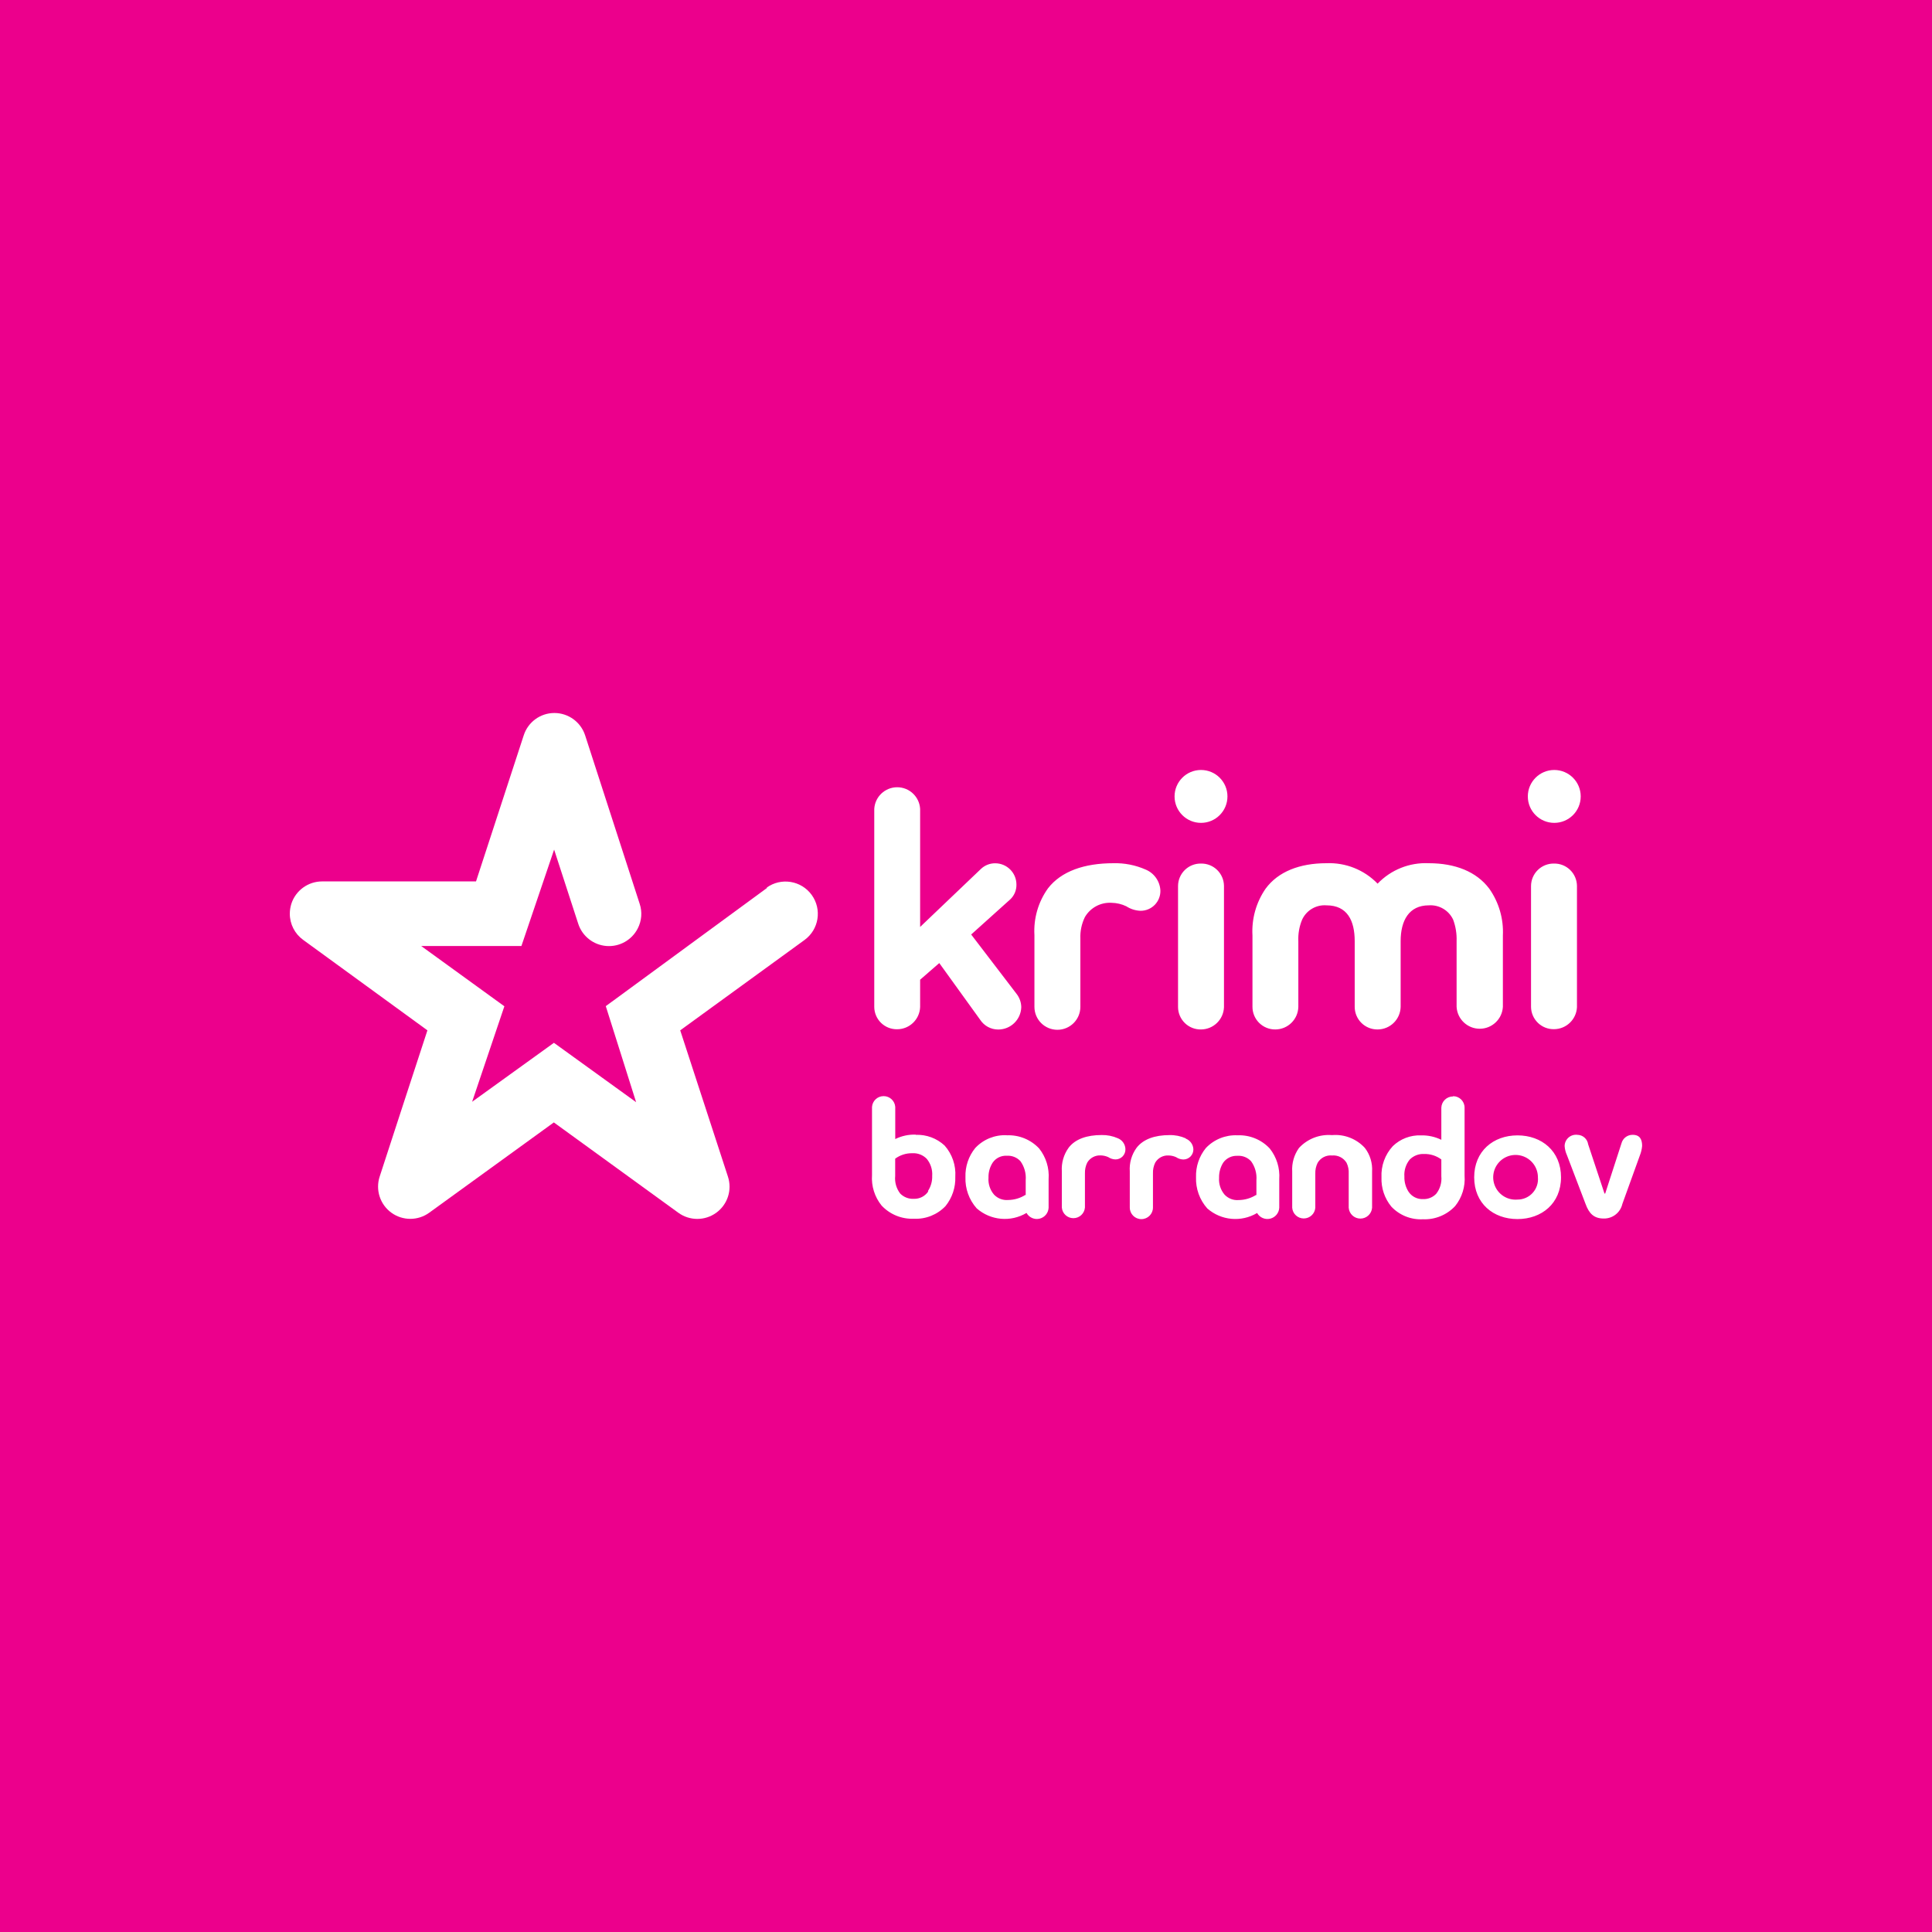
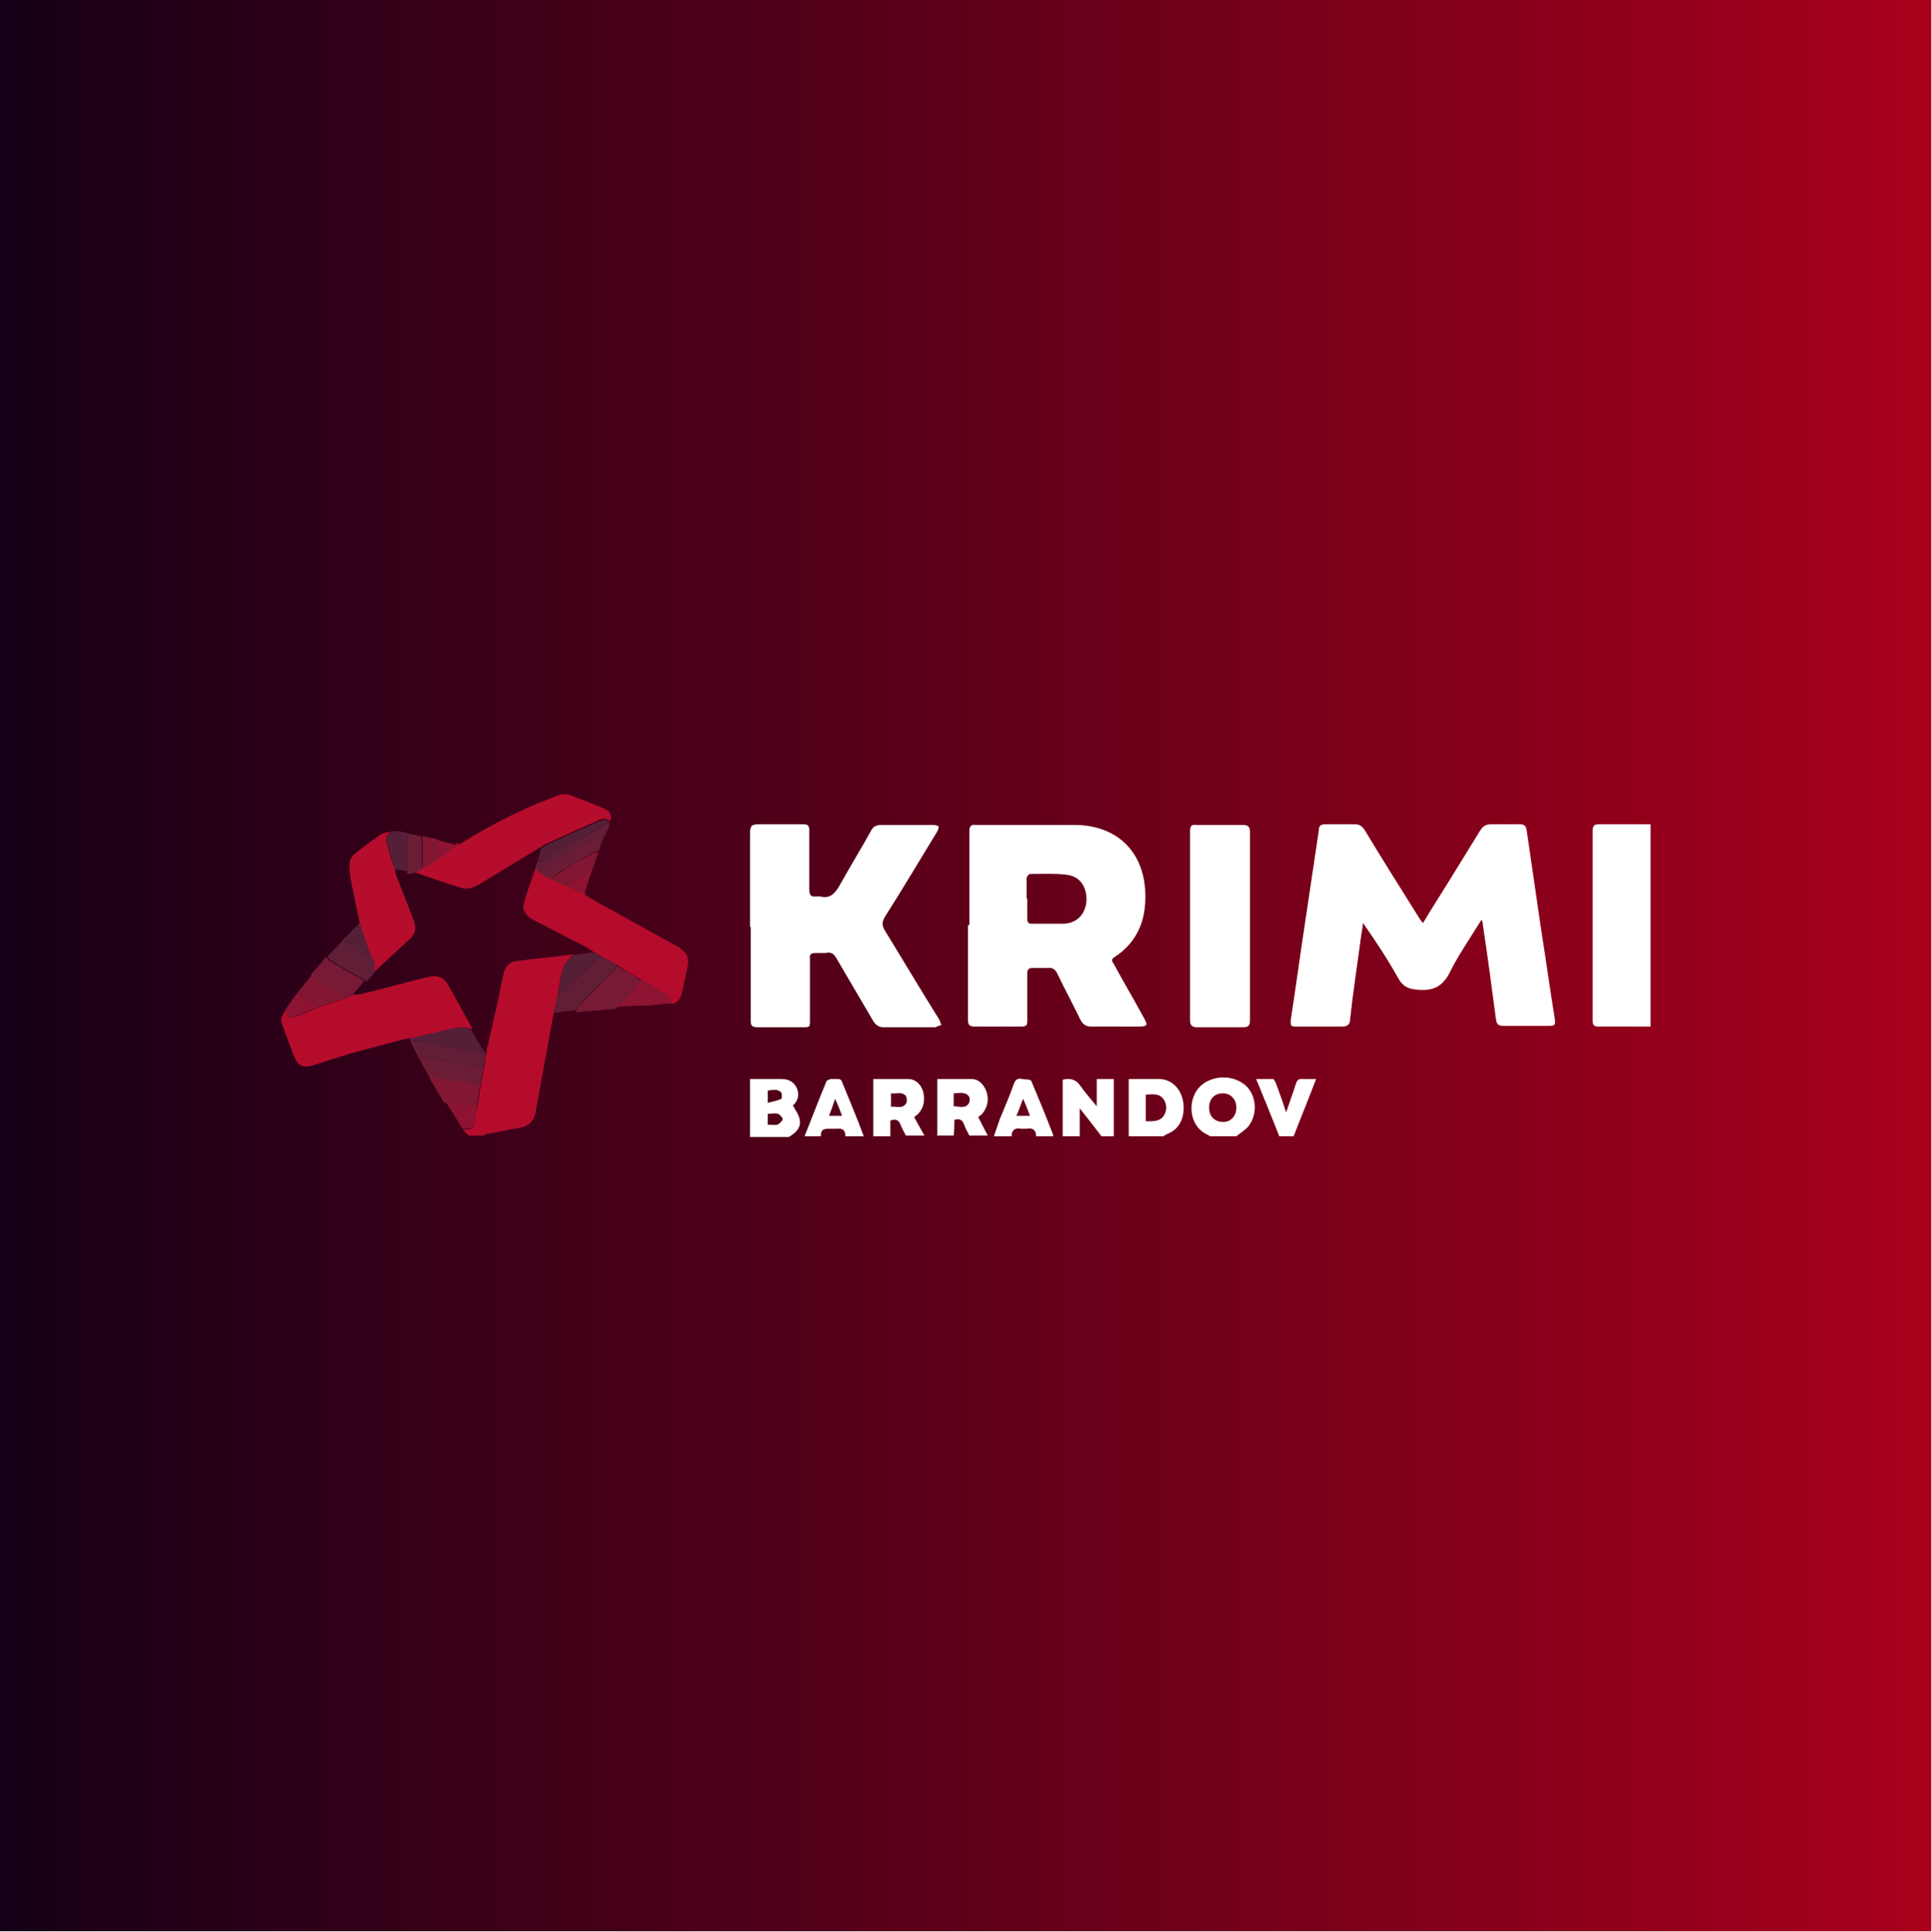
- <svg xmlns="http://www.w3.org/2000/svg" viewBox="0 0 283.46 283.46">
+ <svg xmlns="http://www.w3.org/2000/svg" version="1.1" viewBox="0 0 283.5 283.5">
  <defs>
-     <style>.cls-1{fill:#ec008c;}.cls-2{fill:#fff;}</style>
+     <style>
+       .cls-1 {
+         fill: #551f38;
+       }
+ 
+       .cls-2 {
+         fill: #8d1432;
+       }
+ 
+       .cls-3 {
+         fill: #b60d2c;
+       }
+ 
+       .cls-4 {
+         fill: #6c1d36;
+       }
+ 
+       .cls-5 {
+         fill: #761a35;
+       }
+ 
+       .cls-6 {
+         fill: #811732;
+       }
+ 
+       .cls-7 {
+         fill: #8d1332;
+       }
+ 
+       .cls-8 {
+         fill: #fff;
+       }
+ 
+       .cls-9 {
+         fill: #b50c2c;
+       }
+ 
+       .cls-10 {
+         fill: url(#Nepojmenovaný_přechod_3);
+       }
+ 
+       .cls-11 {
+         fill: #601e37;
+       }
+ 
+       .cls-12 {
+         fill: #b60c2c;
+       }
+     </style>
+     <linearGradient id="Nepojmenovaný_přechod_3" data-name="Nepojmenovaný přechod 3" x1="0" y1="495.8" x2="283.5" y2="495.8" gradientTransform="translate(0 -354)" gradientUnits="userSpaceOnUse">
+       <stop offset="0" stop-color="#160017" />
+       <stop offset="1" stop-color="#a8001b" />
+     </linearGradient>
  </defs>
-   <g id="Layer_2" data-name="Layer 2">
-     <g id="Barrandov">
-       <g id="barrandovkrimi">
-         <rect class="cls-1" width="283.46" height="283.46" />
-         <g id="logo">
-           <path class="cls-2" d="M222.64,176a3.28,3.28,0,1,1,3-3.27,3,3,0,0,1-3,3.27m0-9.42c-3.55,0-6.35,2.32-6.35,6.15s2.8,6.13,6.35,6.13,6.39-2.29,6.39-6.13-2.83-6.15-6.39-6.15m-11.17,6a3.59,3.59,0,0,1-.76,2.58,2.53,2.53,0,0,1-1.93.77,2.43,2.43,0,0,1-2.12-1.08,3.89,3.89,0,0,1-.61-2.22,3.54,3.54,0,0,1,.78-2.5,2.77,2.77,0,0,1,2.12-.82,4.08,4.08,0,0,1,2.52.8Zm1.71-11.71a1.71,1.71,0,0,0-1.71,1.64v4.72a6.47,6.47,0,0,0-3-.65,5.63,5.63,0,0,0-4.12,1.58,6.3,6.3,0,0,0-1.66,4.58,6.37,6.37,0,0,0,1.45,4.3,5.93,5.93,0,0,0,4.62,1.85,6.13,6.13,0,0,0,4.74-1.94,6.38,6.38,0,0,0,1.38-4.47v-10a1.68,1.68,0,0,0-1.68-1.65m-17.79,5.71a5.94,5.94,0,0,0-4.82,1.88,5.39,5.39,0,0,0-1,3.48v5.3a1.7,1.7,0,0,0,3.39,0v-5a3.31,3.31,0,0,1,.34-1.59,2.21,2.21,0,0,1,2.12-1.08,2.26,2.26,0,0,1,2.13,1.08,3.23,3.23,0,0,1,.31,1.59v5a1.72,1.72,0,0,0,3.43,0v-5.3a5.17,5.17,0,0,0-1.06-3.48,5.87,5.87,0,0,0-4.81-1.88m-11.15,8.78a4.87,4.87,0,0,1-2.55.75,2.55,2.55,0,0,1-2.06-.78,3.46,3.46,0,0,1-.82-2.49,4,4,0,0,1,.61-2.22,2.41,2.41,0,0,1,2.09-1,2.48,2.48,0,0,1,2,.8,4.19,4.19,0,0,1,.78,2.78v2.21Zm-2.73-8.75a6,6,0,0,0-4.64,1.87,6.43,6.43,0,0,0-1.44,4.28,6.53,6.53,0,0,0,1.65,4.58,6.24,6.24,0,0,0,7.31.67,1.74,1.74,0,0,0,3.25-.77V173a6.49,6.49,0,0,0-1.4-4.5,6.13,6.13,0,0,0-4.73-1.93m-7.6.44a5.53,5.53,0,0,0-2.37-.47c-2.15,0-3.85.59-4.83,1.86a5.28,5.28,0,0,0-1,3.47v5.3a1.7,1.7,0,0,0,3.4,0v-5a3.34,3.34,0,0,1,.33-1.59,2.14,2.14,0,0,1,2-1.05,2.76,2.76,0,0,1,1.07.25,2,2,0,0,0,1.06.34,1.47,1.47,0,0,0,1.47-1.52,1.76,1.76,0,0,0-1.11-1.54M164,167a5.63,5.63,0,0,0-2.37-.47c-2.17,0-3.87.59-4.84,1.86a5.34,5.34,0,0,0-1,3.47v5.3a1.7,1.7,0,0,0,3.39,0v-5a3.34,3.34,0,0,1,.34-1.59,2.17,2.17,0,0,1,2-1.05,2.82,2.82,0,0,1,1.08.25,2,2,0,0,0,1.06.34,1.46,1.46,0,0,0,1.46-1.52A1.77,1.77,0,0,0,164,167m-13.55,8.31a4.81,4.81,0,0,1-2.54.75,2.55,2.55,0,0,1-2.06-.78,3.42,3.42,0,0,1-.82-2.49,3.88,3.88,0,0,1,.62-2.22,2.35,2.35,0,0,1,2.07-1,2.49,2.49,0,0,1,2,.8,4.2,4.2,0,0,1,.77,2.78v2.21Zm-2.73-8.75a5.93,5.93,0,0,0-4.63,1.87,6.43,6.43,0,0,0-1.44,4.28,6.53,6.53,0,0,0,1.65,4.58,6.24,6.24,0,0,0,7.31.67,1.73,1.73,0,0,0,3.24-.77V173a6.48,6.48,0,0,0-1.39-4.5,6.14,6.14,0,0,0-4.74-1.93m-11.53,8.24a2.45,2.45,0,0,1-2.11,1.08,2.61,2.61,0,0,1-2-.77,3.64,3.64,0,0,1-.74-2.58V170a4.1,4.1,0,0,1,2.52-.8,2.72,2.72,0,0,1,2.11.82,3.54,3.54,0,0,1,.8,2.5,3.81,3.81,0,0,1-.62,2.22m-1.8-8.27a6.31,6.31,0,0,0-3,.65v-4.72a1.71,1.71,0,0,0-3.41,0v10a6.4,6.4,0,0,0,1.4,4.47,6.13,6.13,0,0,0,4.74,1.94,6,6,0,0,0,4.64-1.85,6.48,6.48,0,0,0,1.44-4.31,6.29,6.29,0,0,0-1.57-4.58,5.9,5.9,0,0,0-4.23-1.57m105.19,0a1.67,1.67,0,0,0-1.65,1.25l-2.39,7.37h-.1l-2.4-7.23a1.62,1.62,0,0,0-1.57-1.39,1.67,1.67,0,0,0-1.88,1.65,3.78,3.78,0,0,0,.33,1.31l2.74,7.18c.51,1.39,1.21,2.14,2.67,2.14a2.75,2.75,0,0,0,2.73-2.14l2.57-7.12a4.9,4.9,0,0,0,.33-1.39c0-.9-.29-1.63-1.38-1.63" />
-           <path class="cls-2" d="M112.56,130.26,88.88,147.62l4.45,14.09L81.27,153l-12,8.65L74,147.64l-12.2-8.84H76.5l4.8-14.15,3.54,10.89a4.74,4.74,0,0,0,8.73.68,4.65,4.65,0,0,0,.28-3.62l-8-24.71a4.75,4.75,0,0,0-4.51-3.28h0a4.72,4.72,0,0,0-4.5,3.28l-7,21.43H47.26a4.75,4.75,0,0,0-4.51,3.27,5,5,0,0,0-.23,1.47,4.73,4.73,0,0,0,1.95,3.83s17.43,12.68,18.24,13.28c-.07.17-7,21.44-7,21.44a4.73,4.73,0,0,0,7.29,5.3l18.26-13.23,18.26,13.25a4.73,4.73,0,0,0,5.57,0h0a4.72,4.72,0,0,0,1.71-5.3l-7-21.46,18.23-13.25a4.74,4.74,0,1,0-5.56-7.68" />
-           <path class="cls-2" d="M142.49,137.11l6.63,8.67a3.26,3.26,0,0,1,.72,2,3.38,3.38,0,0,1-3.37,3.27,3.16,3.16,0,0,1-2.66-1.43l-6-8.32L135,143.74v4a3.38,3.38,0,0,1-3.37,3.27,3.3,3.3,0,0,1-3.36-3.27V118.69a3.37,3.37,0,0,1,6.73,0V136l8.93-8.52a3,3,0,0,1,2.09-.82,3.12,3.12,0,0,1,3.11,3.11,2.9,2.9,0,0,1-.87,2.15Zm16.68-2.55a6.6,6.6,0,0,0-.66,3.16v10a3.37,3.37,0,0,1-6.74,0V137.21a10.71,10.71,0,0,1,2-6.89c1.94-2.49,5.31-3.67,9.59-3.67a11,11,0,0,1,4.7.92,3.52,3.52,0,0,1,2.19,3.06,2.9,2.9,0,0,1-2.91,3,4.1,4.1,0,0,1-2.09-.66,5.19,5.19,0,0,0-2.14-.51A4.23,4.23,0,0,0,159.17,134.56Zm13.16-17.7a3.88,3.88,0,1,1,3.88,3.87A3.88,3.88,0,0,1,172.33,116.86Zm3.88,9.84a3.31,3.31,0,0,1,3.37,3.27v17.8a3.39,3.39,0,0,1-3.37,3.27,3.31,3.31,0,0,1-3.37-3.27V130A3.31,3.31,0,0,1,176.21,126.7Zm22.55,11.38c0-3-1.08-5.25-4.14-5.25a3.63,3.63,0,0,0-3.57,2.09,7.3,7.3,0,0,0-.56,3.16v9.64a3.39,3.39,0,0,1-3.37,3.32,3.32,3.32,0,0,1-3.36-3.32V137.26a11,11,0,0,1,1.93-6.88c1.84-2.5,5-3.73,8.93-3.73a9.86,9.86,0,0,1,7.5,3,9.74,9.74,0,0,1,7.5-3c3.88,0,7,1.23,8.88,3.73a11,11,0,0,1,2,6.88v10.46a3.4,3.4,0,0,1-6.79,0v-9.64a8.18,8.18,0,0,0-.51-3.16,3.66,3.66,0,0,0-3.57-2.09c-2.91,0-4.13,2.24-4.13,5.25v9.64a3.39,3.39,0,0,1-3.37,3.32,3.32,3.32,0,0,1-3.37-3.32v-9.64Zm25.4-21.22a3.88,3.88,0,1,1,3.88,3.87A3.88,3.88,0,0,1,224.16,116.86ZM228,126.7a3.31,3.31,0,0,1,3.37,3.27v17.8A3.39,3.39,0,0,1,228,151a3.31,3.31,0,0,1-3.37-3.27V130A3.31,3.31,0,0,1,228,126.7Z" />
-         </g>
+   <g>
+     <g id="Vrstva_1">
+       <g id="Vrstva_1-2-2">
+         <rect class="cls-10" width="283.5" height="283.5" />
+       </g>
+       <g>
+         <path class="cls-8" d="M242.3,150.7c-2.5,0-5.1,0-7.6,0-.7,0-.9-.2-.9-.9,0-9.3,0-18.6,0-27.9,0-.7.3-.9.9-.9,2.5,0,5.1,0,7.6,0v29.7Z" />
+         <path class="cls-9" d="M68.9,166.8c-.3-.3-.7-.7-1-1,1.6,0,1.6,0,1.9-1.7,0-.6.2-1.1.3-1.7.2-1.1.3-2.1.5-3.2.2-.9.3-1.8.5-2.7.1-.7.2-1.4.3-2,0-.3.1-.7.2-1,.8-3.5,1.6-7,2.3-10.5.2-1,.8-1.8,1.8-1.9,2.8-.4,5.6-.6,8.4-1-.5.6-1.1,1.2-1.4,1.9-.4,1.2-.6,2.6-.8,3.9-.2.9-.4,1.8-.6,2.7-.9,4.9-1.8,9.9-2.7,14.8-.2,1.1-.9,1.8-2,2.1-1.8.3-3.6.7-5.3,1-.1,0-.2.1-.3.2h-2Z" />
+         <path class="cls-12" d="M60,152.4c-2.9.7-5.8,1.5-8.7,2.3-1.7.5-3.4,1.1-5.1,1.6-1.7.6-2.5.2-3.1-1.4-.6-1.6-1.2-3.2-1.8-4.8,0-.2,0-.4,0-.7.2-.4.4-.8.7-1.2,0,1,.4,1.4,1.2,1.1,1.2-.4,2.5-1,3.7-1.5,1.3-.4,2.6-.9,3.9-1.3.5-.2.9-.4,1.4-.5.3,0,.6,0,.9-.1,3.3-.8,6.5-1.7,9.8-2.5,1.2-.3,2.1,0,2.7.9,1.3,2.2,2.5,4.5,3.8,6.8-1.1-.4-2.2-.3-3.3,0-1.9.5-3.9.9-5.8,1.4Z" />
+         <path class="cls-3" d="M67.2,124c.3-.1.6-.2.8-.4,4.1-2.5,8.3-4.7,12.8-6.4.5-.2,1.1-.4,1.6-.6.3,0,.7,0,1,0,1.7.7,3.4,1.3,5.1,2,1.1.5,1.4,1,1,2.2,0-.1,0-.3,0-.4-.4,0-.8-.3-1.1-.2-2.8,1.2-5.7,2.5-8.5,3.8-.2,0-.3.3-.5.4-.2,0-.4.1-.6.3-2.7,1.6-5.4,3.3-8.1,4.9-1,.6-1.9,1.1-3.1.7-2.4-.7-4.8-1.6-7.2-2.4.5-.2,1.1-.4,1.6-.6.7-.5,1.4-.9,2.2-1.4,1-.7,2-1.5,3-2.2Z" />
+         <path class="cls-8" d="M177.6,166.8c0,0-.2-.2-.3-.2-2.5-1.1-3-4.3-1.7-6.4,1.3-2.1,4.6-2.7,6.8-1.2,2,1.3,2.4,4.3.9,6.3-.5.6-1.2,1-1.8,1.5h-3.9ZM181.5,162.6c0-1.2-.8-2.1-2-2.1-1.2,0-2,.8-2,2.1,0,1.3.8,2.1,2.1,2.1,1.1,0,1.9-.9,1.9-2.1Z" />
+         <path class="cls-8" d="M165.7,166.8v-8.4c1.6,0,3.1,0,4.6,0,1.8.1,3.1,1.5,3.4,3.4.3,2.1-.5,3.9-2.2,4.6-.2.1-.5.2-.7.4h-5ZM168.2,160.7v3.9c1,0,2.1.1,2.7-.9.4-.7.4-1.5,0-2.2-.6-1-1.6-.9-2.7-.8Z" />
+         <path class="cls-8" d="M156,166.8v-8.3c1.1-.3,2,0,2.6.9.7,1,1.5,1.9,2.4,3v-4h2.5v8.4h-1.8c-1-1.3-2-2.6-3.2-4.1v4.1h-2.5Z" />
+         <path class="cls-8" d="M110.1,166.8v-8.4c1.1,0,2.2,0,3.2,0,.5,0,.9,0,1.4,0,1.2,0,1.9.5,2.3,1.4.4,1,.1,1.8-.6,2.5.4.7.9,1.4,1,2.1.2,1.2-.6,1.9-1.6,2.5h-5.7ZM112.7,165.1c.5,0,1,.1,1.4,0,.3-.1.7-.5.8-.8,0-.2-.4-.7-.7-.8-.4-.1-1,0-1.5,0v1.7ZM112.7,161.9c.7-.2,1.4-.3,2-.6.1,0,.1-.7,0-.9-.5-.6-1.3-.4-2-.3v1.8Z" />
+         <path class="cls-8" d="M128.2,166.8v-8.4c1.8,0,3.5,0,5.1,0,1.1,0,1.9.8,2.2,1.8.3,1.2.2,2.3-.7,3.3-.2.2-.4.3-.6.5.5.9,1,1.8,1.5,2.7h-2.7c-.3-.5-.6-1.1-.8-1.6-.3-.7-.7-.9-1.5-.6v2.3h-2.5ZM130.7,162.5c.8-.2,1.7.4,2.3-.5.2-.3.1-.9,0-1.1-.6-.7-1.4-.3-2.2-.4v2.1Z" />
+         <path class="cls-8" d="M137.6,166.8v-8.4c1.7,0,3.3,0,5,0,1.1,0,1.8.8,2.2,1.8.4,1.2.2,2.3-.6,3.3-.2.2-.4.3-.6.5.5.9.9,1.8,1.4,2.7h-2.7c-.3-.6-.6-1.1-.8-1.7-.3-.7-.7-.8-1.4-.6,0,.8,0,1.5-.1,2.3h-2.3ZM140,162.4c.8,0,1.7.4,2.2-.4.2-.3.2-.9,0-1.1-.6-.7-1.4-.4-2.2-.4v2Z" />
+         <path class="cls-8" d="M118.1,166.8c1.1-2.7,2.1-5.4,3.2-8,0-.2.4-.3.6-.4.4,0,.8,0,1.2,0,.2,0,.5.2.5.4,1.1,2.7,2.2,5.3,3.2,8h-2.7c0-.8-.3-1.2-1.2-1.1-.4,0-.8,0-1.3,0-.9,0-1.1.3-1.1,1.1h-2.7ZM122.6,161.3c-.3.9-.6,1.7-.9,2.5h1.9c-.3-.9-.6-1.6-1-2.5Z" />
+         <path class="cls-8" d="M145.9,166.8c.3-.9.6-1.7.9-2.6.7-1.7,1.4-3.3,2-5,.2-.6.5-1,1.3-.8.4.1,1.2,0,1.3.3,1.1,2.6,2.2,5.3,3.2,7.9,0,0,0,.1,0,.2h-2.5c0-.9-.5-1.3-1.4-1.1-.3,0-.6,0-.8,0-.9-.2-1.4.2-1.4,1.1h-2.5ZM149.3,163.8h1.9c-.3-.8-.6-1.6-1-2.5-.4.9-.6,1.7-1,2.5Z" />
+         <path class="cls-8" d="M187.8,166.8c-1.1-2.8-2.2-5.5-3.4-8.4,1,0,1.7,0,2.5,0,.1,0,.3.4.4.6.5,1.4,1,2.7,1.5,4.3.5-1.5,1-2.8,1.4-4.1.2-.6.4-.9,1.1-.8.6,0,1.1,0,1.9,0-1.1,2.9-2.2,5.6-3.3,8.4h-2.2Z" />
+         <path class="cls-8" d="M217.3,135.3c-1.6,2.6-3.2,4.9-4.4,7.3-1,2.1-2.4,2.9-4.7,2.7-1.5-.1-2.3-.5-3-1.8-1.5-2.7-3.3-5.4-5.1-8-.1.9-.3,1.8-.4,2.7-.5,3.8-1.1,7.6-1.5,11.4,0,.8-.4,1.1-1.2,1.1-2.2,0-4.4,0-6.5,0-1,0-1.1,0-1-1.1.7-4.5,1.3-9,2-13.6.7-4.7,1.4-9.4,2.1-14.1,0-.7.3-.9,1-.9,1.4,0,2.8,0,4.2,0,.7,0,1.1.2,1.5.8,2.6,4.3,5.3,8.6,8,12.9.2.3.3.5.6.8,1.3-2.2,2.6-4.2,3.9-6.3,1.5-2.4,3-4.9,4.5-7.3.4-.6.8-.9,1.6-.9,1.4,0,2.8,0,4.2,0,.6,0,.9.2,1,.8.7,4.8,1.4,9.6,2.1,14.4.7,4.4,1.3,8.8,2,13.1.2,1.3.1,1.3-1.1,1.3-2.1,0-4.2,0-6.4,0-.7,0-1-.2-1.1-1-.6-4.6-1.2-9.1-1.9-13.7,0-.2,0-.4-.2-.9Z" />
+         <path class="cls-8" d="M142.3,135.8c0-4.6,0-9.2,0-13.7,0-.8.2-1.1,1-1,4.8,0,9.6,0,14.4,0,6.6,0,10.9,4.4,10.4,11.6-.2,3.3-1.7,6-4.5,7.8-.6.4-.3.7-.1,1,1.4,2.6,2.9,5.1,4.3,7.7.8,1.4.7,1.5-.9,1.5-2.2,0-4.5,0-6.7,0-.8,0-1.2-.3-1.6-1-1.1-2.3-2.3-4.5-3.4-6.8-.3-.6-.7-.9-1.4-.8-.7,0-1.5,0-2.2,0-.6,0-.8.2-.8.8,0,2.3,0,4.6,0,6.9,0,.7-.1.9-.9.9-2.3,0-4.6,0-6.9,0-.8,0-.9-.4-.9-1,0-4.6,0-9.3,0-13.9ZM150.8,131.8s0,0,0,0c0,1,0,2.1,0,3.1,0,.4.1.7.6.7,1.6,0,3.2,0,4.8,0,2-.1,3.2-1.5,3.3-3.5,0-2-1-3.5-3-3.7-1.7-.2-3.5-.1-5.3-.1-.2,0-.5.4-.5.7,0,1,0,2,0,3Z" />
+         <path class="cls-8" d="M110.1,136c0-4.5,0-9,0-13.5,0-1.3.2-1.5,1.4-1.5,2.1,0,4.3,0,6.4,0,.7,0,.9.2.9.9,0,2.9,0,5.8,0,8.7,0,.7.2,1.1,1,1,.2,0,.4,0,.6,0,1.5.4,2.2-.5,2.9-1.7,1.5-2.7,3.1-5.3,4.6-8,.3-.6.8-.8,1.5-.8,2.5,0,5.1,0,7.6,0,.3,0,.6.1.8.2,0,.3-.1.6-.3.9-2.5,4.1-5,8.3-7.6,12.4-.4.7-.5,1.2,0,2,2.7,4.4,5.3,8.8,8,13.1.1.2.2.6.3.8-.3,0-.6.2-.9.3-2.5,0-5.1,0-7.6,0-.7,0-1.1-.3-1.5-.9-1.8-3.1-3.6-6.1-5.4-9.2-.4-.7-.8-1-1.6-.8-.5,0-1,0-1.5,0-.6,0-.9.2-.8.8,0,3,0,6,0,9,0,1.1,0,1.1-1.1,1.1-2.2,0-4.4,0-6.6,0-.9,0-1-.3-1-1.1,0-4.5,0-9.1,0-13.6Z" />
+         <path class="cls-8" d="M174.7,135.7c0-4.6,0-9.2,0-13.7,0-.7.2-1,.9-.9,2.3,0,4.6,0,6.9,0,.7,0,1,.3,1,1,0,9.2,0,18.5,0,27.7,0,.8-.3,1-1,1-2.3,0-4.5,0-6.8,0-.7,0-1-.3-1-1,0-4.7,0-9.4,0-14.1,0,0,0,0,0,0Z" />
+         <path class="cls-9" d="M85.8,131.3c.6.4,1.2.7,1.8,1.1,3.9,2.1,7.7,4.3,11.6,6.4,1.8,1,2.1,1.8,1.6,3.7-.2,1.1-.5,2.2-.7,3.3-.2.8-.6,1.4-1.5,1.6-.2-.4-.2-1-.5-1.2-1.2-.8-2.6-1.6-3.9-2.3-1.2-.7-2.4-1.4-3.5-2.2-.9-.5-1.8-.9-2.6-1.4-.3-.2-.6-.3-.9-.5-.3-.2-.7-.5-1-.7-2.6-1.3-5.2-2.7-7.8-4-1.2-.6-1.8-1.5-1.5-2.5.5-1.8,1.2-3.6,1.8-5.4.2.3.3.6.5.8.6.3,1.2.7,1.9,1,.7.3,1.5.7,2.2,1,.9.4,1.8.8,2.7,1.2Z" />
+         <path class="cls-11" d="M88,140.3c.9.5,1.8.9,2.6,1.4-.2.2-.3.5-.5.7-1.7,1.7-3.4,3.3-5,5-.2.2-.3.6-.5.9-1.1.1-2.2.2-3.3.4.2-.9.4-1.8.6-2.7.3-.2.6-.3.8-.5,1.8-1.7,3.5-3.4,5.3-5.2Z" />
+         <path class="cls-5" d="M84.6,148.4c.2-.3.3-.7.5-.9,1.7-1.7,3.3-3.4,5-5,.2-.2.3-.5.5-.7,1.2.7,2.4,1.4,3.5,2.2-.4.5-.8,1-1.2,1.5-.8.9-1.6,1.7-2.5,2.6-2,.2-3.9.3-5.9.5Z" />
+         <path class="cls-2" d="M90.5,147.9c.8-.8,1.7-1.7,2.5-2.6.4-.5.8-1,1.2-1.5,1.3.8,2.6,1.5,3.9,2.3.3.2.3.8.5,1.2-1,0-2.1.2-3.1.3-1.6,0-3.3.1-4.9.2Z" />
+         <path class="cls-4" d="M80.9,129.1c-.6-.3-1.2-.7-1.9-1,.2-.2.5-.4.7-.5,2.5-1.4,4.9-2.9,7.4-4.3.5-.3,1.1-.4,1.6-.6-.3.7-.6,1.5-.8,2.2-.2,0-.5,0-.7.2-1.5.8-2.9,1.7-4.4,2.5-.7.4-1.3,1-1.9,1.4Z" />
+         <path class="cls-11" d="M88.8,122.7c-.5.2-1.1.3-1.6.6-2.5,1.4-4.9,2.8-7.4,4.3-.3.2-.5.4-.7.5-.2-.3-.3-.6-.5-.8,0-.3.2-.6.3-.8.3,0,.6,0,.9-.2,1.8-1.1,3.7-2.1,5.5-3.2,1.4-.8,2.8-1.6,4.2-2.5,0,.1,0,.3,0,.4-.2.6-.5,1.2-.7,1.8Z" />
+         <path class="cls-6" d="M80.9,129.1c.6-.5,1.3-1,1.9-1.4,1.4-.9,2.9-1.7,4.4-2.5.2-.1.5-.1.7-.2-.3.9-.7,1.9-1,2.8-1.3.7-2.5,1.4-3.8,2.1,0,0,0,.2,0,.2-.7-.3-1.5-.7-2.2-1Z" />
+         <path class="cls-2" d="M83.1,130.1c0,0,0-.2,0-.2,1.3-.7,2.5-1.4,3.8-2.1-.4,1.2-.8,2.4-1.1,3.5-.9-.4-1.8-.8-2.7-1.2Z" />
+         <path class="cls-3" d="M52.8,135.5c-.4-2.1-.9-4.2-1.3-6.3-.1-.7-.2-1.3-.2-2,0-.8.2-1.4.8-1.9,1.3-1,2.5-1.9,3.8-2.8.5-.3,1.2-.3,1.9-.5-.6.3-1.3.6-1.1,1.4.3,1.5.8,2.9,1.3,4.3,0,.3.1.6.2.9.8,2.1,1.7,4.3,2.5,6.4.4,1,.4,2-.5,2.8-1.8,1.7-3.7,3.4-5.5,5.1,0-.8.4-1.7-.3-2.4-.6-1.7-1.1-3.3-1.7-5Z" />
+         <path class="cls-5" d="M52,146c-.5.2-.9.4-1.4.5-.2-.2-.3-.5-.5-.6-.8-.5-1.7-.9-2.5-1.4-.7-.4-1.3-.9-2-1.4.8-.9,1.6-1.8,2.3-2.7.1.2.2.5.4.6,1.7,1,3.5,2,5.2,3-.6.7-1.1,1.3-1.7,2Z" />
+         <path class="cls-11" d="M53.7,144c-1.7-1-3.5-2-5.2-3-.2-.1-.3-.4-.4-.6.7-.8,1.5-1.6,2.2-2.3.7.5,1.5,1,2.3,1.5.6.4,1.3.6,2,.9.7.7.3,1.6.3,2.4-.4.4-.7.8-1.1,1.2Z" />
+         <path class="cls-6" d="M45.7,143.1c.7.5,1.3.9,2,1.4.8.5,1.7.9,2.5,1.4.2.1.3.4.5.6-1.3.4-2.6.9-3.9,1.3-1.1-.7-2.1-1.3-3.2-2,.7-.9,1.5-1.8,2.2-2.7Z" />
+         <path class="cls-1" d="M58,127.7c-.4-1.4-.9-2.8-1.3-4.3-.2-.7.6-1,1.1-1.4.6,0,1.2.1,1.8.2,0,.2.2.4.2.6,0,1.7,0,3.4,0,5.1-.6-.1-1.2-.2-1.8-.3Z" />
+         <path class="cls-4" d="M59.8,128c0-1.7,0-3.4,0-5.1,0-.2-.1-.4-.2-.6.8.2,1.6.3,2.3.5,0,1.6,0,3.3,0,4.9-.5.2-1.1.4-1.6.6-.2,0-.4,0-.6-.1Z" />
+         <path class="cls-1" d="M54.5,140.5c-.7-.3-1.4-.5-2-.9-.8-.4-1.5-1-2.3-1.5.9-.9,1.7-1.8,2.6-2.6.6,1.7,1.1,3.3,1.7,5Z" />
+         <path class="cls-7" d="M43.6,145.8c1.1.7,2.1,1.3,3.2,2-1.2.5-2.4,1-3.7,1.5-.8.3-1.1,0-1.2-1.1.6-.8,1.1-1.6,1.7-2.4Z" />
+         <path class="cls-6" d="M62,127.6c0-1.6,0-3.3,0-4.9.7.2,1.5.3,2.2.5,0,1,0,2,0,3-.7.5-1.4.9-2.2,1.4Z" />
+         <path class="cls-2" d="M64.2,126.3c0-1,0-2,0-3,1,.3,2,.5,3,.8-1,.7-2,1.5-3,2.2Z" />
+         <path class="cls-4" d="M71,156.6c-.2.9-.3,1.8-.5,2.7-.9-.1-1.8-.3-2.7-.4-1.6-.2-3.2-.5-4.7-.7-.6-1-1.1-2-1.7-3,1.6.2,3.2.5,4.8.7,1.6.2,3.2.5,4.8.7Z" />
+         <path class="cls-11" d="M71,156.6c-1.6-.2-3.2-.5-4.8-.7-1.6-.2-3.2-.5-4.8-.7-.4-.8-.8-1.6-1.2-2.4.4,0,.8,0,1.2,0,2.9.5,5.8,1.1,8.7,1.6.3,0,.6-.1.8-.2l.4.4c-.1.7-.2,1.4-.3,2Z" />
+         <path class="cls-1" d="M70.9,154.2c-.3,0-.6.2-.8.2-2.9-.5-5.8-1.1-8.7-1.6-.4,0-.8,0-1.2,0,0-.1-.1-.2-.2-.3,1.9-.5,3.9-.9,5.8-1.4,1.1-.3,2.2-.4,3.3,0,.6,1,1.2,2.1,1.9,3.1Z" />
+         <path class="cls-6" d="M63.1,158.1c1.6.2,3.2.5,4.7.7.9.1,1.8.3,2.7.4-.2,1.1-.3,2.1-.5,3.2-.2,0-.4,0-.7,0-1.4-.2-2.7-.4-4.1-.5,0,0,0,0,0,0,0,0,0-.1-.1-.2-.7-1.2-1.4-2.3-2.1-3.5Z" />
+         <path class="cls-7" d="M65.3,161.8c1.4.2,2.7.4,4.1.5.2,0,.4,0,.7,0-.1.6-.2,1.1-.3,1.7-.2,1.6-.3,1.7-1.9,1.7-.8-1.3-1.7-2.7-2.5-4Z" />
+         <path class="cls-7" d="M65.2,161.6c0,0,0,.1.1.2,0,0,0-.1-.1-.2Z" />
+         <path class="cls-1" d="M84.1,140.2c1-.1,2-.3,3-.4.3.2.6.3.9.5-1.8,1.7-3.5,3.5-5.3,5.2-.2.2-.5.4-.8.5.3-1.3.4-2.6.8-3.9.2-.7.9-1.3,1.4-1.9Z" />
+         <path class="cls-1" d="M78.9,126.4c.2-.6.4-1.2.5-1.8.2-.1.3-.3.5-.4,2.8-1.3,5.6-2.6,8.5-3.8.3-.1.7.1,1.1.2-1.4.8-2.8,1.6-4.2,2.5-1.8,1.1-3.7,2.2-5.5,3.2-.2.1-.6.1-.9.2Z" />
      </g>
    </g>
  </g>
</svg>
